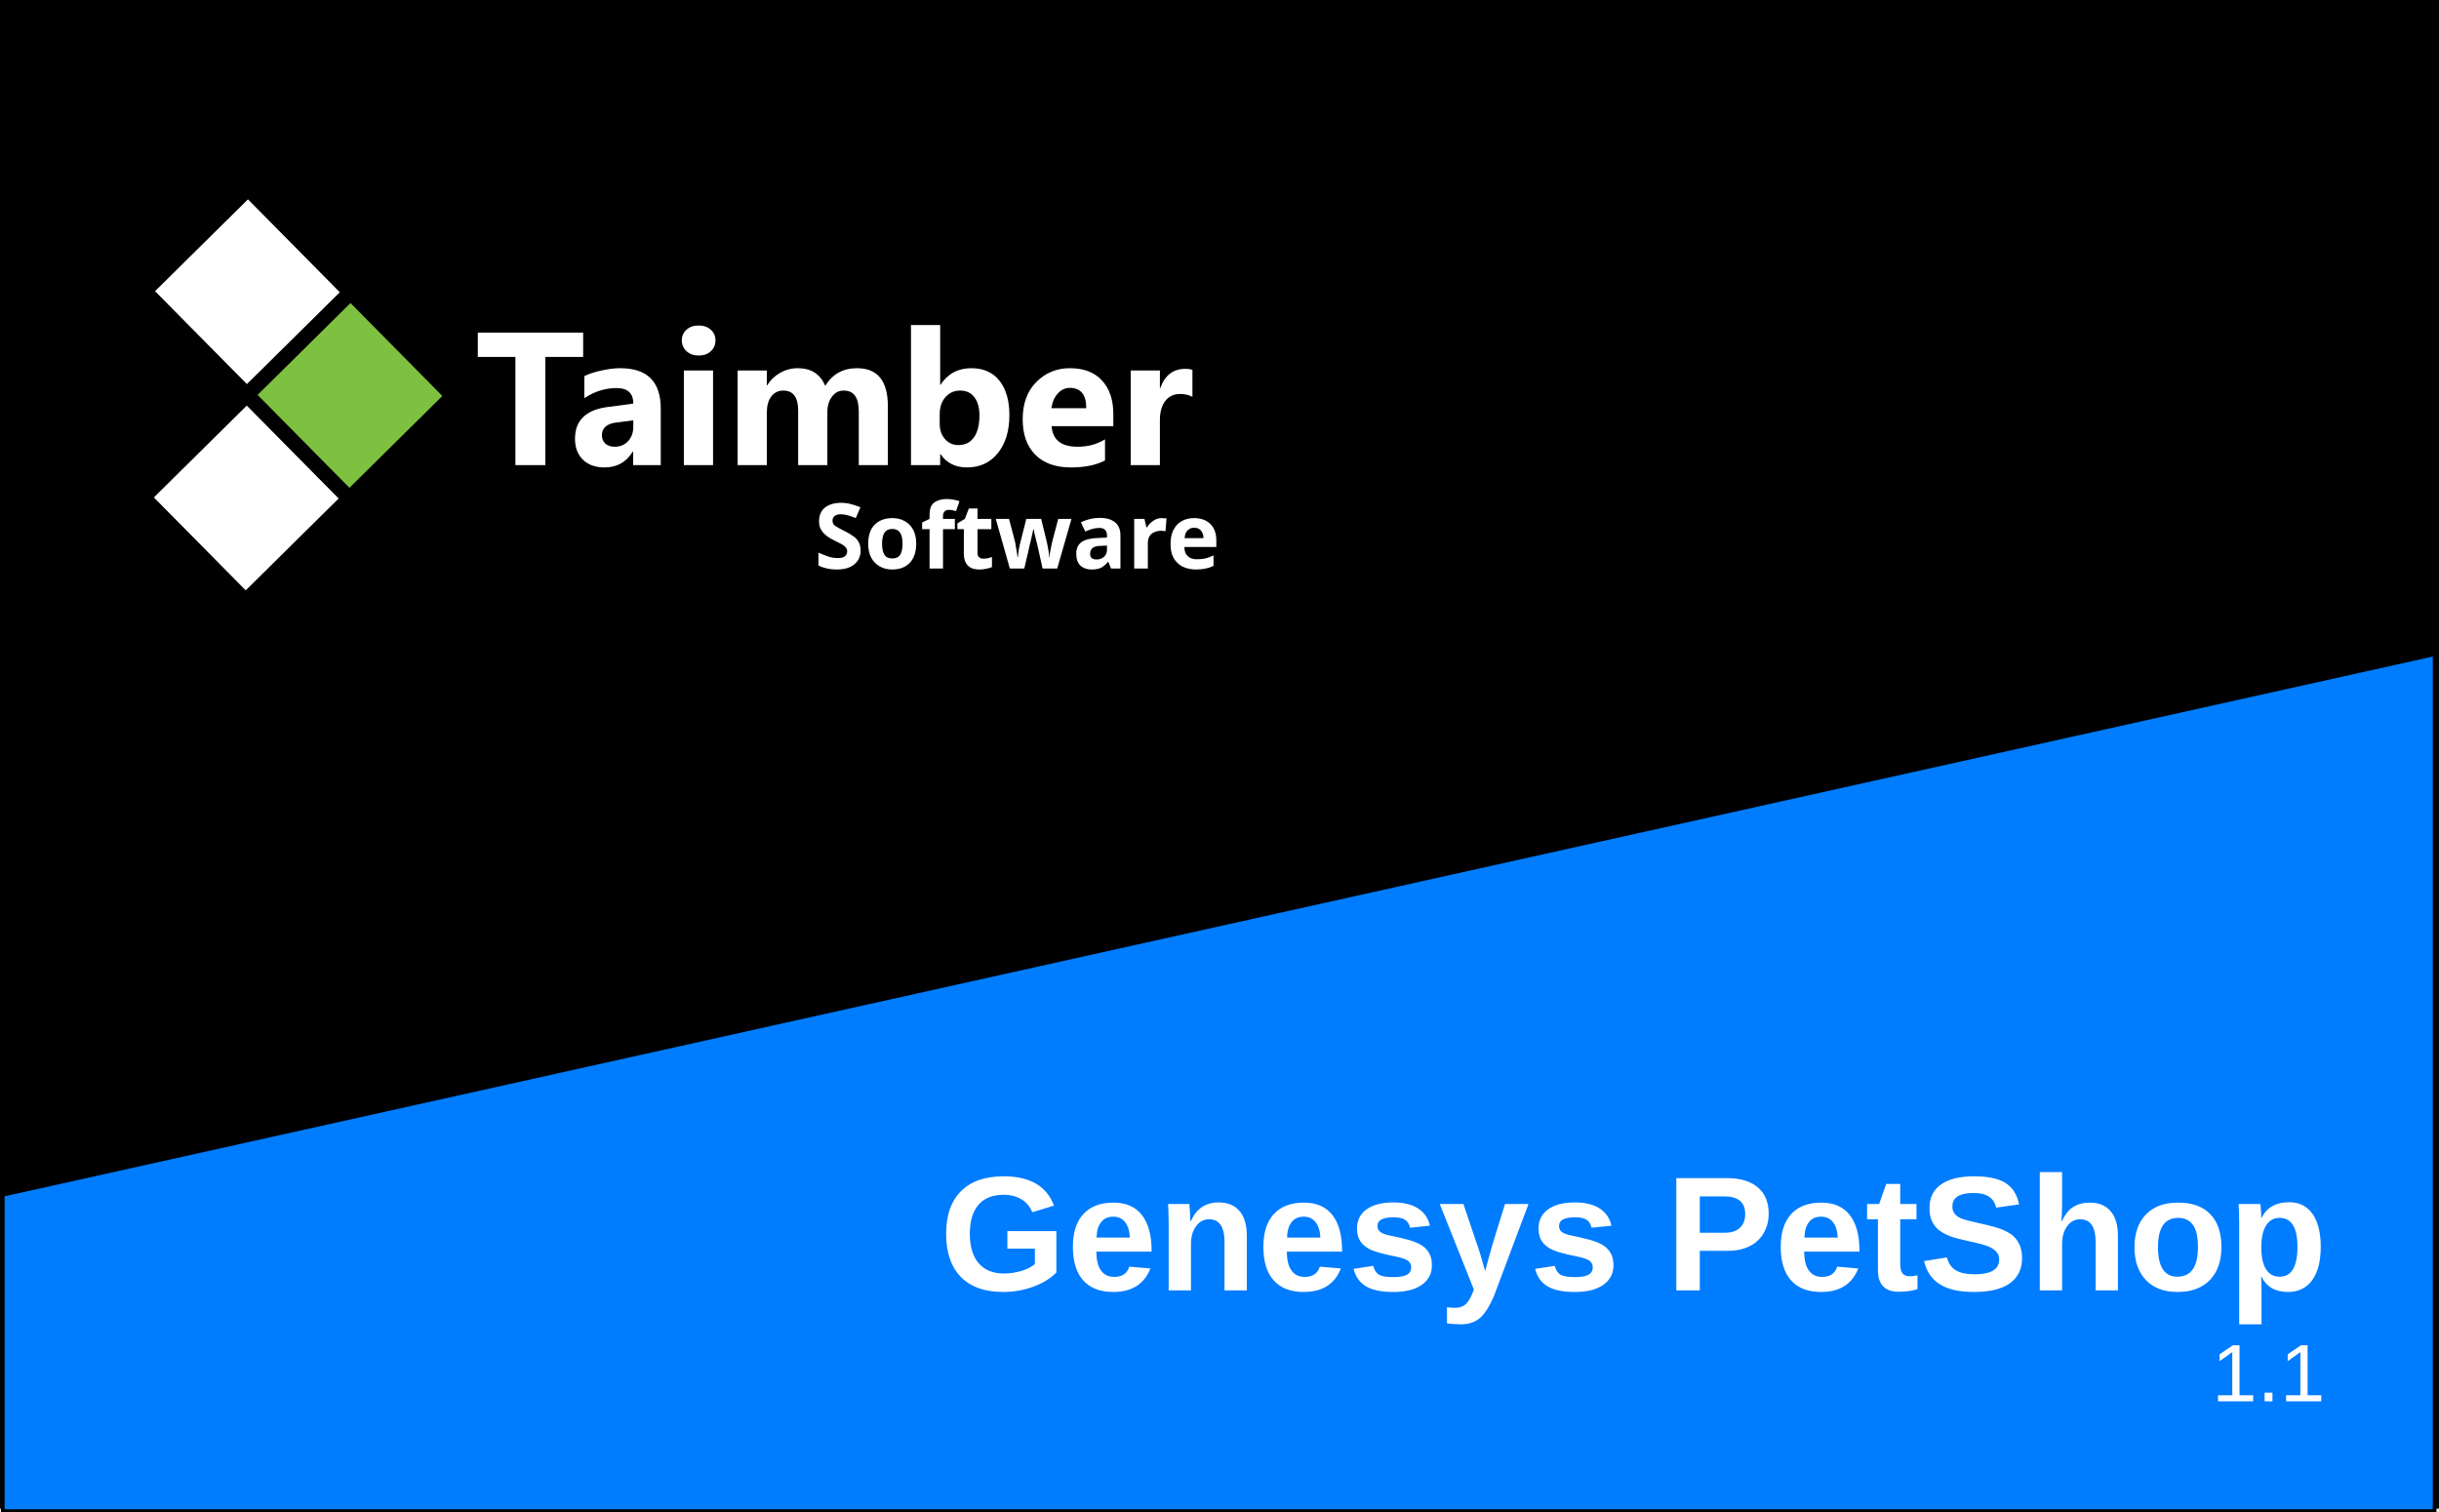
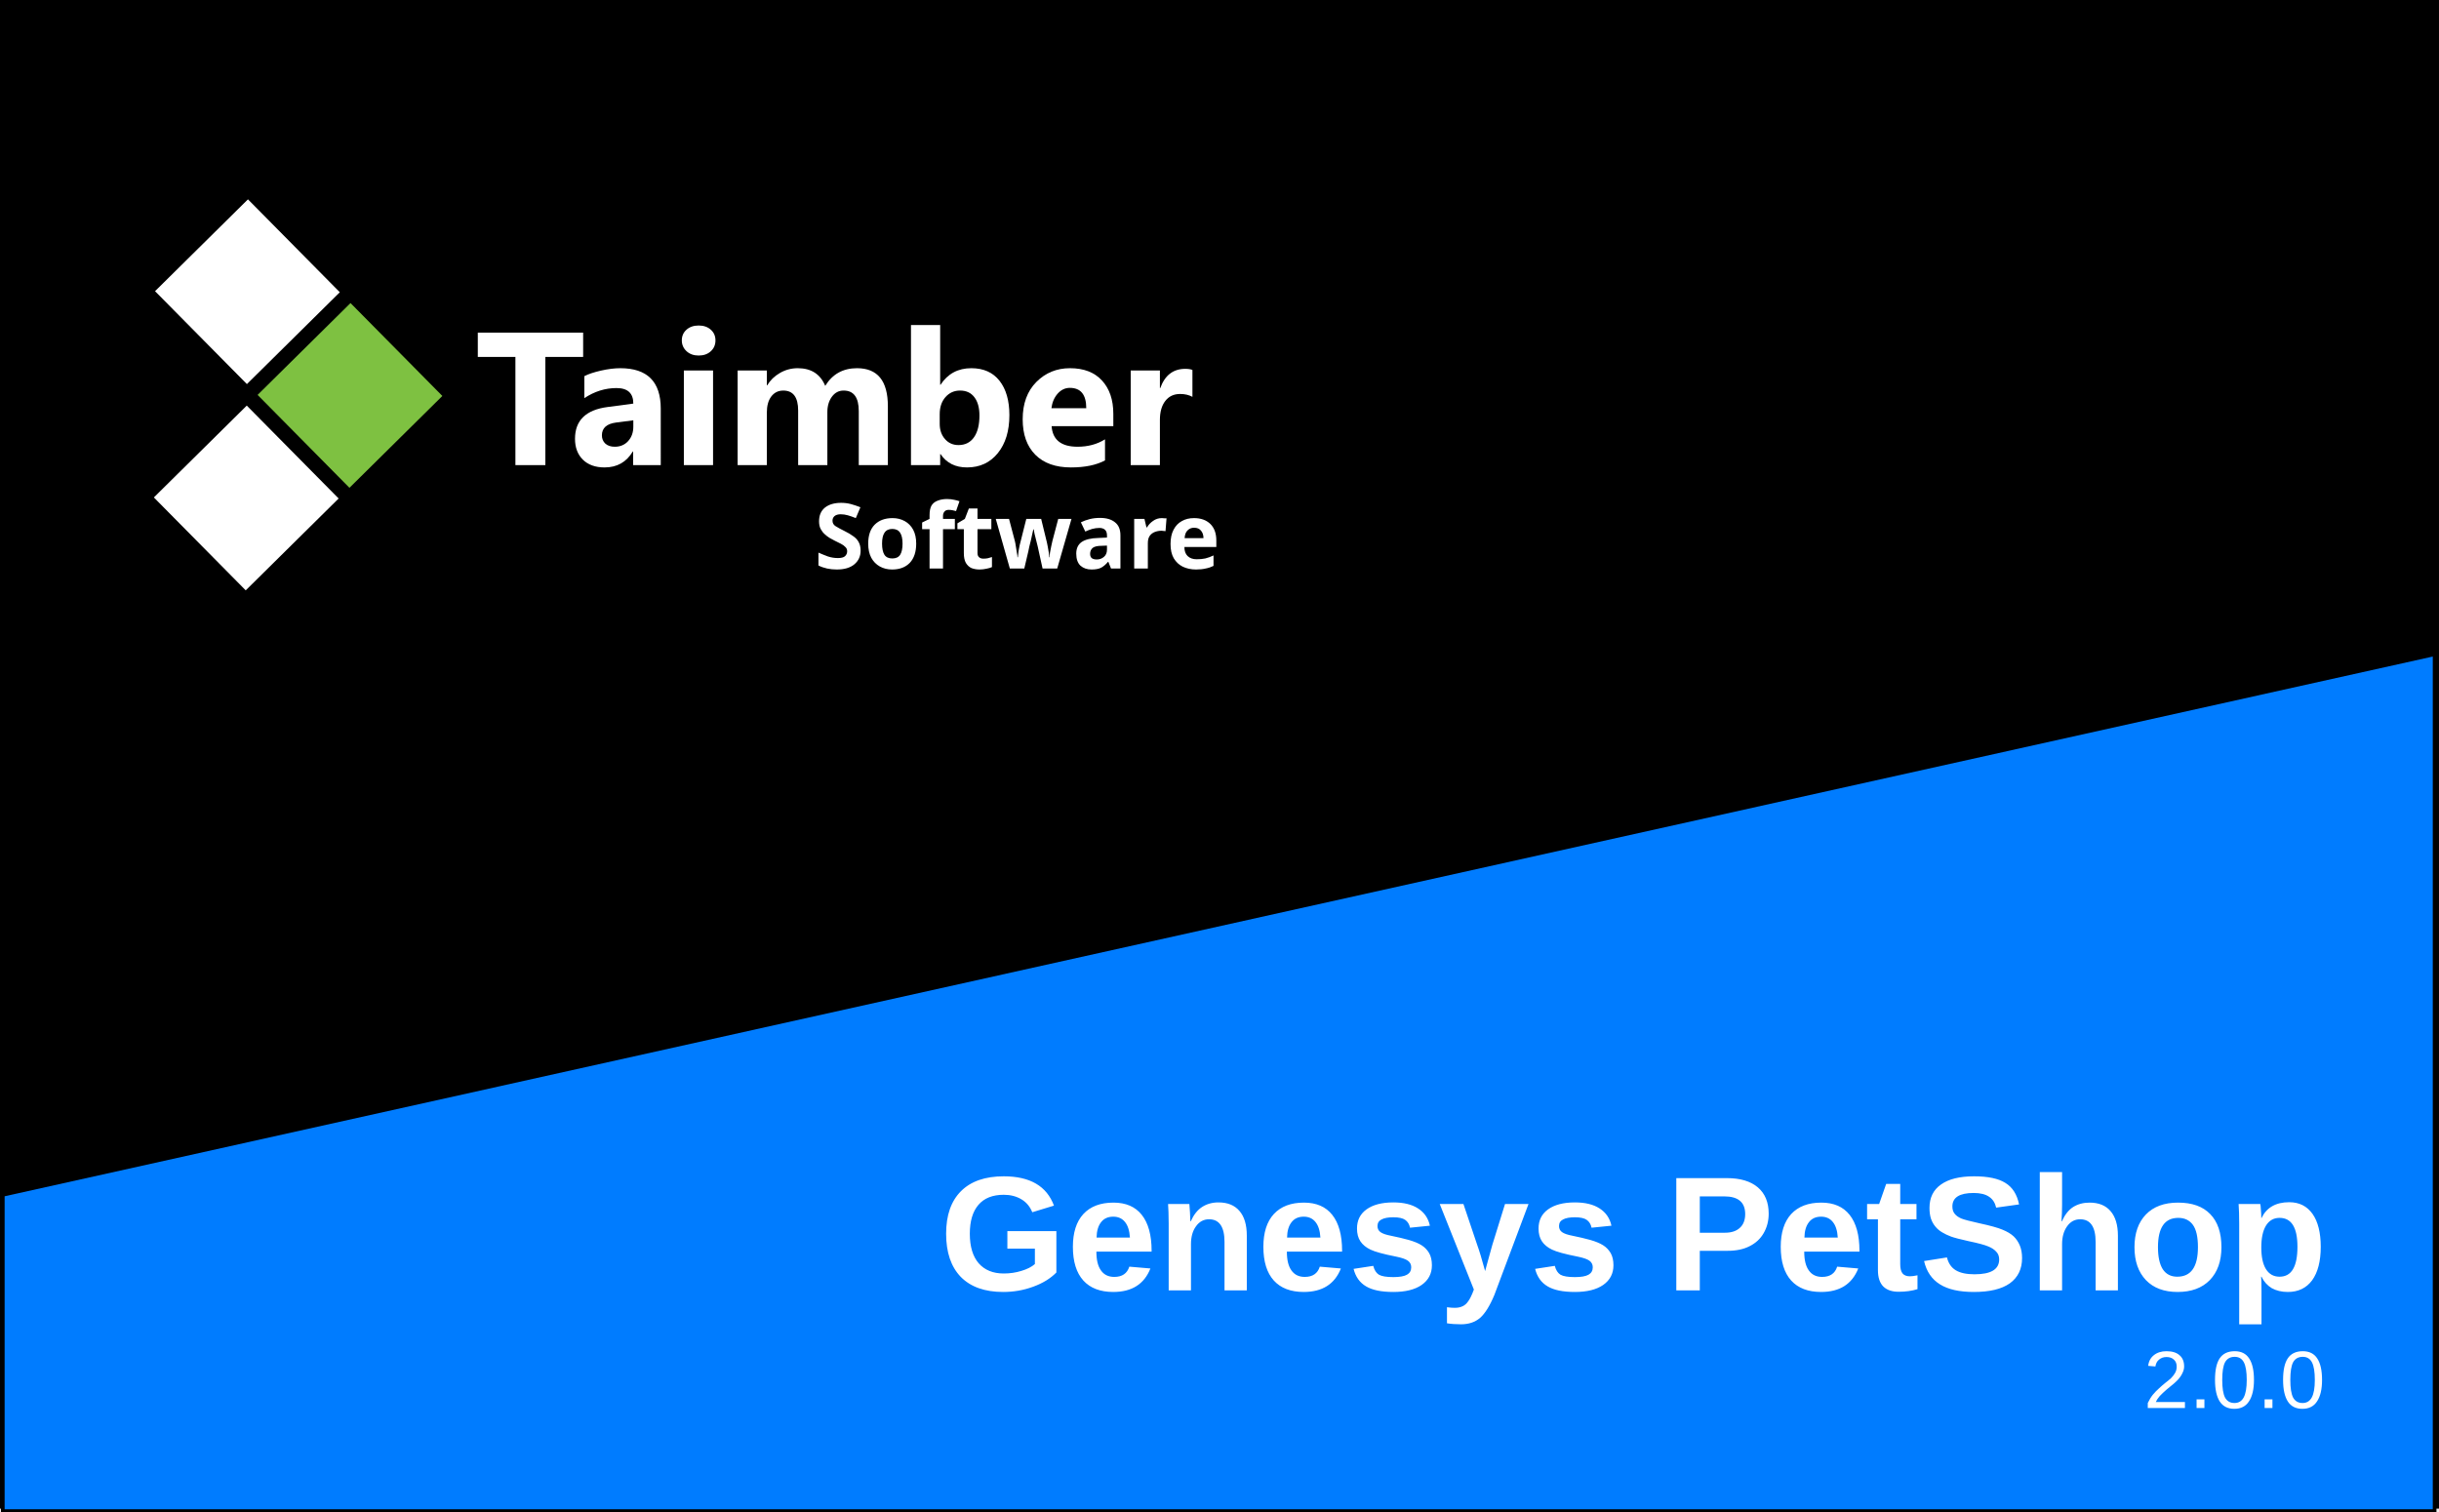
<svg xmlns="http://www.w3.org/2000/svg" width="189.768mm" height="117.585mm" viewBox="0 0 189.768 117.585" version="1.1" id="svg11631">
  <defs id="defs11628" />
  <g id="layer1" transform="translate(-13.16757,-103.5673)">
    <rect style="fill:#000000;fill-opacity:1;stroke:#000000;stroke-width:0.291;stroke-opacity:1" id="rect286" width="189.476" height="117.103" x="13.313" y="103.713" />
    <path style="fill:#00ff00;stroke-width:0.265" d="M 13.733,219.967 202.6,110.925" id="path654" />
    <path style="fill:#007cff;fill-opacity:1;stroke-width:0.286;stroke:#000000;stroke-opacity:1" d="m 13.385,196.541 v 24.611 H 202.595 V 154.478 Z" id="path761" />
    <text xml:space="preserve" style="font-style:normal;font-variant:normal;font-weight:bold;font-stretch:normal;font-size:12.7px;font-family:Arial;-inkscape-font-specification:'Arial Bold';fill:#ffffff;fill-opacity:1;stroke:none;stroke-width:0.265;stroke-opacity:1" x="86.264" y="203.977" id="text7490">
      <tspan id="tspan7488" style="fill:#ffffff;stroke-width:0.265" x="86.264" y="203.977">Genesys PetShop</tspan>
    </text>
-     <text xml:space="preserve" style="font-style:normal;font-variant:normal;font-weight:bold;font-stretch:normal;font-size:6.35px;font-family:Arial;-inkscape-font-specification:'Arial Bold';fill:#ffffff;fill-opacity:1;stroke:none;stroke-width:0.265;stroke-opacity:1" x="185.257" y="212.607" id="text7490-5">
-       <tspan id="tspan7488-7" style="font-style:normal;font-variant:normal;font-weight:normal;font-stretch:normal;font-size:6.35px;font-family:Arial;-inkscape-font-specification:Arial;fill:#ffffff;stroke-width:0.265" x="185.257" y="212.607">1.1</tspan>
+     <text xml:space="preserve" style="font-style:normal;font-variant:normal;font-weight:bold;font-stretch:normal;font-size:6.35px;font-family:Arial;-inkscape-font-specification:'Arial Bold';fill:#ffffff;fill-opacity:1;stroke:none;stroke-width:0.265;stroke-opacity:1" x="179.965" y="213.136" id="text7490-5">
+       <tspan id="tspan7488-7" style="font-style:normal;font-variant:normal;font-weight:normal;font-stretch:normal;font-size:6.35px;font-family:Arial;-inkscape-font-specification:Arial;fill:#ffffff;stroke-width:0.265" x="179.965" y="213.136">2.0.0</tspan>
    </text>
    <g aria-label="Taimber" id="text113" style="font-size:25.4px;fill:#ffffff;fill-opacity:1;stroke-width:0.265" transform="matrix(0.5796714,0,0,0.5796714,15.1539,112.4103)">
      <path d="M 74.845,32.658 H 69.772 V 47.182 H 65.754 V 32.658 H 60.706 V 29.397 H 74.845 Z" style="font-weight:bold;font-family:'Segoe UI';-inkscape-font-specification:'Segoe UI Bold';fill:#ffffff;fill-opacity:1" id="path241" />
      <path d="m 85.263,47.182 h -3.708 v -1.823 h -0.05 q -1.277,2.133 -3.783,2.133 -1.848,0 -2.915,-1.042 -1.054,-1.054 -1.054,-2.803 0,-3.696 4.378,-4.266 l 3.448,-0.459 q 0,-2.084 -2.257,-2.084 -2.27,0 -4.316,1.352 v -2.952 q 0.819,-0.422 2.232,-0.744 1.426,-0.322 2.592,-0.322 5.432,0 5.432,5.42 z m -3.683,-5.159 v -0.856 l -2.307,0.298 q -1.91,0.248 -1.91,1.724 0,0.67 0.459,1.104 0.471,0.422 1.265,0.422 1.104,0 1.798,-0.757 0.695,-0.769 0.695,-1.935 z" style="font-weight:bold;font-family:'Segoe UI';-inkscape-font-specification:'Segoe UI Bold';fill:#ffffff;fill-opacity:1" id="path243" />
      <path d="m 90.348,32.472 q -0.992,0 -1.625,-0.583 -0.633,-0.595 -0.633,-1.451 0,-0.881 0.633,-1.439 0.633,-0.558 1.625,-0.558 1.005,0 1.625,0.558 0.633,0.558 0.633,1.439 0,0.893 -0.633,1.463 -0.62,0.571 -1.625,0.571 z m 1.935,14.709 h -3.919 v -12.7 h 3.919 z" style="font-weight:bold;font-family:'Segoe UI';-inkscape-font-specification:'Segoe UI Bold';fill:#ffffff;fill-opacity:1" id="path245" />
      <path d="m 115.748,47.182 h -3.907 V 39.939 q 0,-2.766 -2.034,-2.766 -0.967,0 -1.575,0.831 -0.608,0.831 -0.608,2.071 v 7.107 h -3.919 v -7.317 q 0,-2.691 -1.997,-2.691 -1.005,0 -1.612,0.794 -0.595,0.794 -0.595,2.158 v 7.057 h -3.919 v -12.7 h 3.919 v 1.984 h 0.05 q 0.608,-1.017 1.699,-1.65 1.104,-0.645 2.406,-0.645 2.691,0 3.683,2.369 1.451,-2.369 4.266,-2.369 4.142,0 4.142,5.11 z" style="font-weight:bold;font-family:'Segoe UI';-inkscape-font-specification:'Segoe UI Bold';fill:#ffffff;fill-opacity:1" id="path247" />
      <path d="m 122.817,45.706 h -0.05 v 1.476 h -3.919 V 28.38 h 3.919 v 8.012 h 0.05 q 1.451,-2.22 4.13,-2.22 2.456,0 3.783,1.687 1.327,1.687 1.327,4.614 0,3.175 -1.55,5.097 -1.55,1.922 -4.142,1.922 -2.344,0 -3.547,-1.786 z m -0.112,-5.358 v 1.302 q 0,1.228 0.707,2.034 0.707,0.806 1.811,0.806 1.339,0 2.071,-1.029 0.744,-1.042 0.744,-2.939 0,-1.575 -0.682,-2.456 -0.67,-0.893 -1.922,-0.893 -1.178,0 -1.96,0.881 -0.769,0.881 -0.769,2.294 z" style="font-weight:bold;font-family:'Segoe UI';-inkscape-font-specification:'Segoe UI Bold';fill:#ffffff;fill-opacity:1" id="path249" />
      <path d="m 146.009,41.948 h -8.285 q 0.198,2.766 3.485,2.766 2.096,0 3.683,-0.992 v 2.828 q -1.761,0.943 -4.576,0.943 -3.076,0 -4.775,-1.699 -1.699,-1.712 -1.699,-4.763 0,-3.163 1.836,-5.011 1.836,-1.848 4.514,-1.848 2.778,0 4.291,1.65 1.525,1.65 1.525,4.477 z m -3.634,-2.406 q 0,-2.729 -2.208,-2.729 -0.943,0 -1.637,0.781 -0.682,0.781 -0.831,1.947 z" style="font-weight:bold;font-family:'Segoe UI';-inkscape-font-specification:'Segoe UI Bold';fill:#ffffff;fill-opacity:1" id="path251" />
      <path d="m 156.626,38.016 q -0.707,-0.384 -1.65,-0.384 -1.277,0 -1.997,0.943 -0.719,0.93 -0.719,2.542 v 6.065 h -3.919 v -12.7 h 3.919 v 2.356 h 0.05 q 0.93,-2.58 3.349,-2.58 0.62,0 0.967,0.149 z" style="font-weight:bold;font-family:'Segoe UI';-inkscape-font-specification:'Segoe UI Bold';fill:#ffffff;fill-opacity:1" id="path253" />
    </g>
    <path id="rect11939" style="fill:#ffffff;fill-opacity:1;stroke-width:0.102" d="m 39.607,126.308 -7.147,-7.229 -7.229,7.147 7.147,7.229 z" />
    <path id="rect15377" style="fill:#7ec141;fill-opacity:1;stroke-width:0.102" d="m 47.586,134.379 -7.147,-7.229 -7.229,7.147 7.147,7.229 z" />
    <path id="rect15379" style="fill:#ffffff;fill-opacity:1;stroke-width:0.102" d="m 39.515,142.358 -7.147,-7.229 -7.229,7.147 7.147,7.229 z" />
    <text xml:space="preserve" style="font-weight:bold;font-size:7.056px;font-family:'Segoe UI';-inkscape-font-specification:'Segoe UI Bold';fill:#000000;stroke-width:0.265" x="76.518" y="147.803" id="text236">
      <tspan id="tspan234" style="font-size:7.056px;fill:#ffffff;stroke-width:0.265" x="76.518" y="147.803">Software</tspan>
    </text>
  </g>
</svg>
